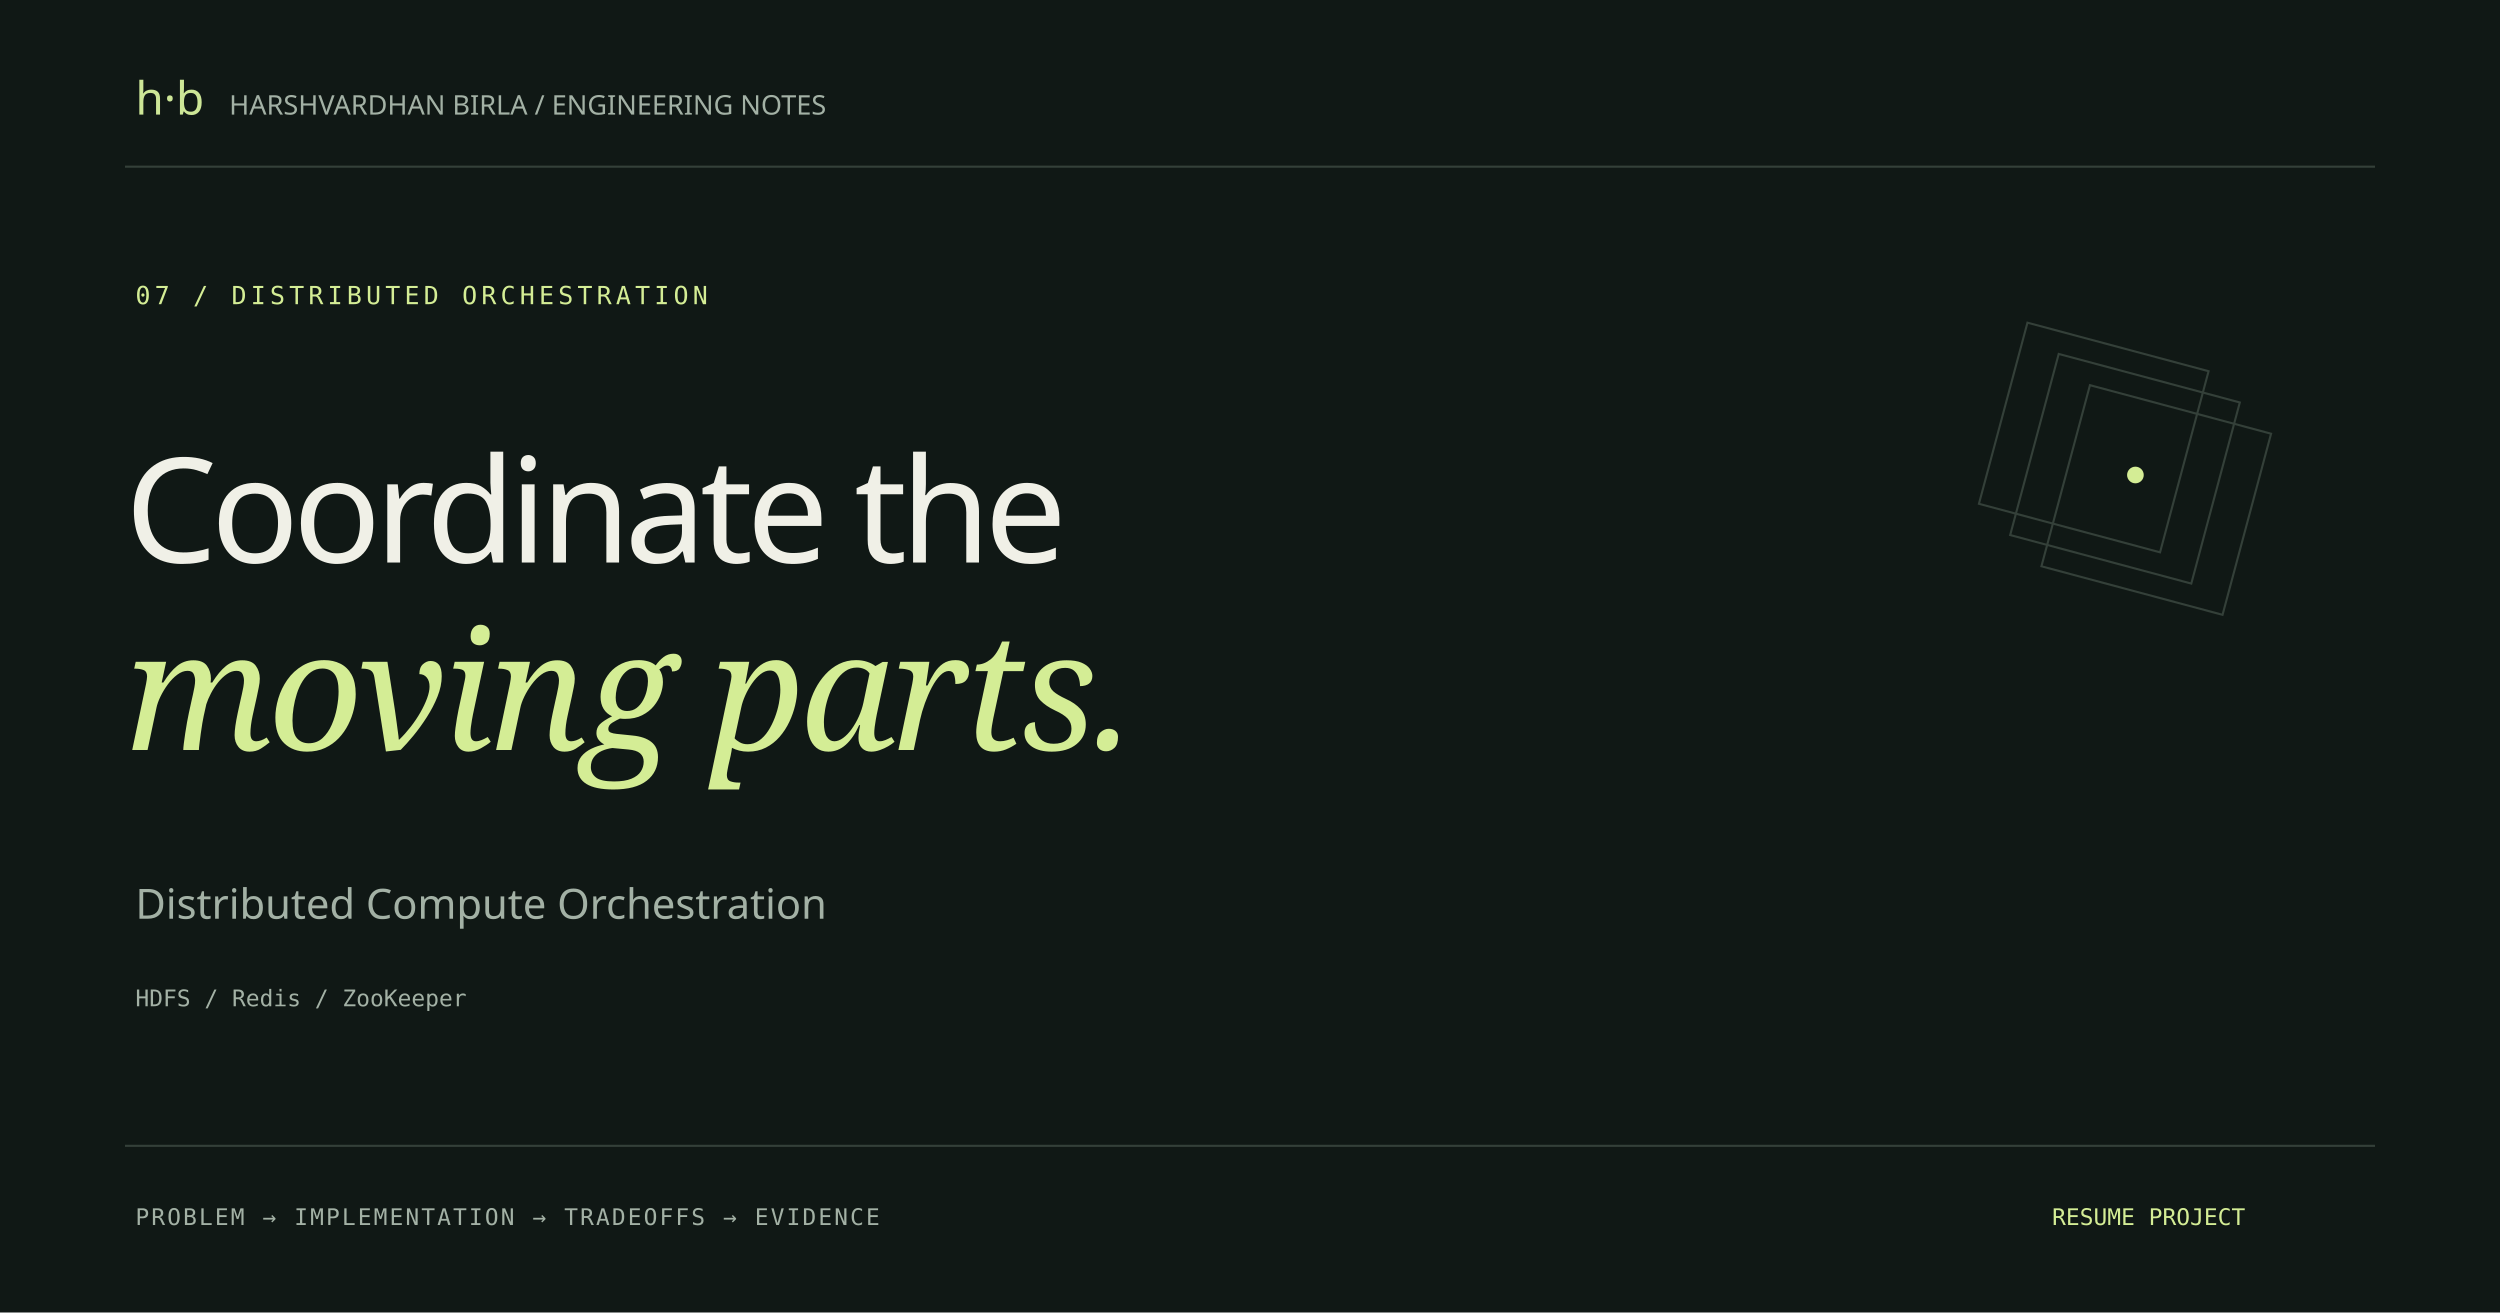
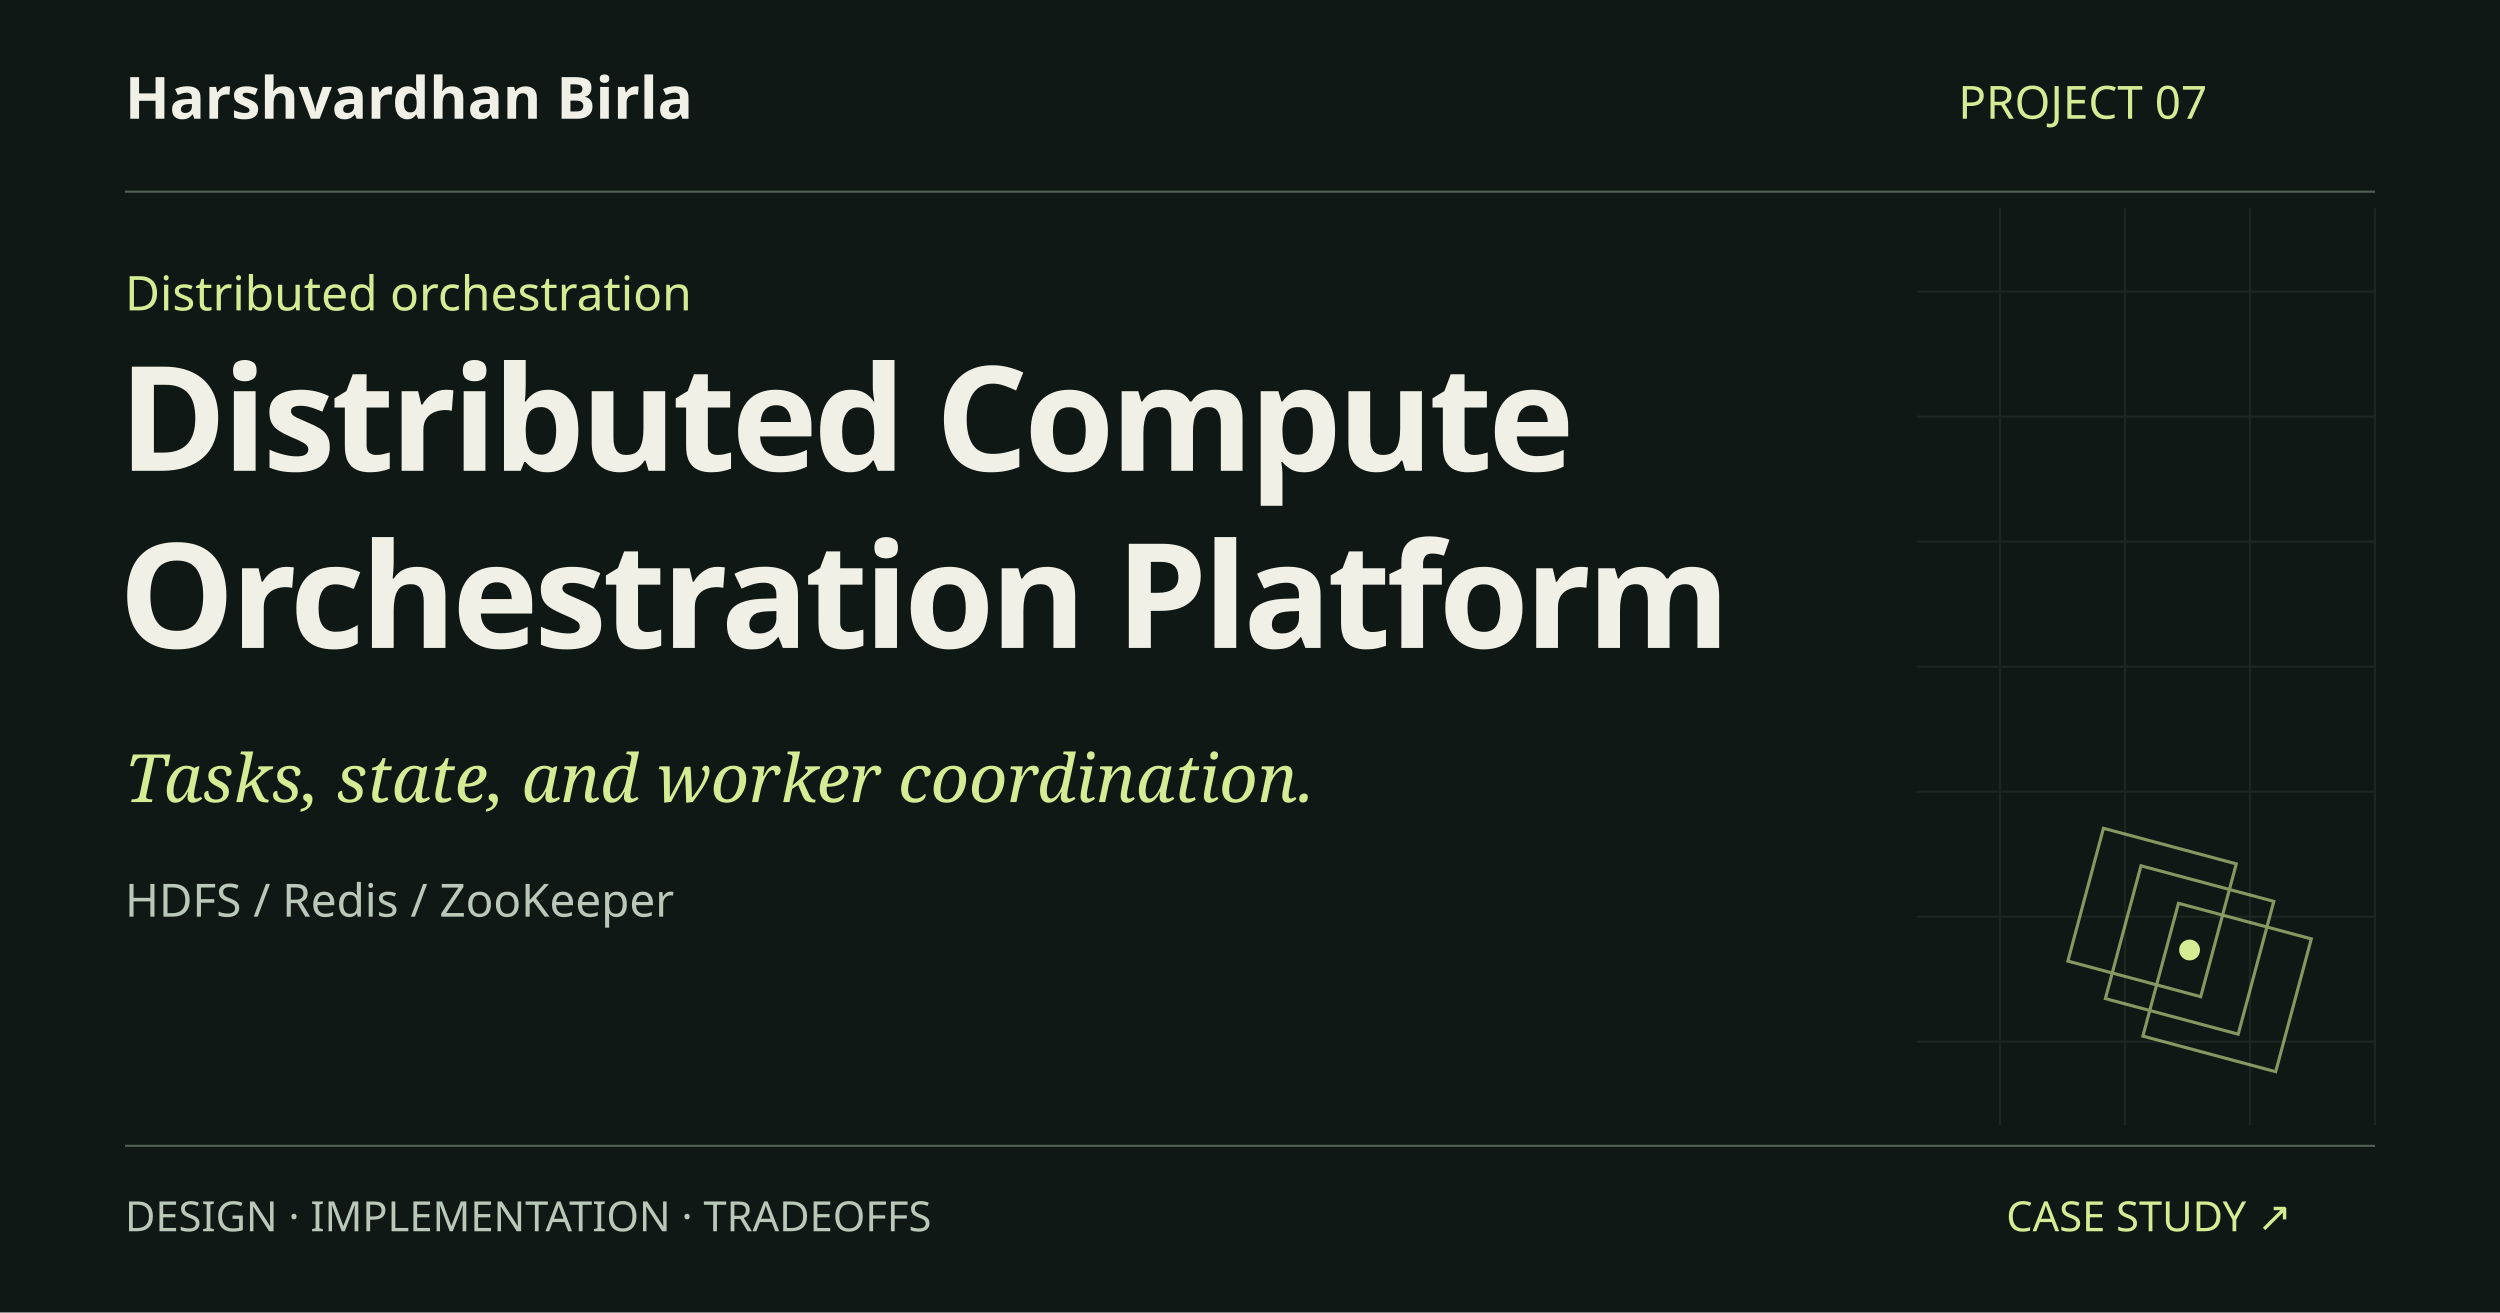
<svg xmlns="http://www.w3.org/2000/svg" width="1200" height="630" viewBox="0 0 1200 630">
  <rect width="1200" height="630" fill="#101815" />
-   <path d="M60 80H1140M60 550H1140" stroke="#344039" />
-   <text x="65" y="55" fill="#cde697" font-family="sans-serif" font-size="22">h·b</text>
-   <text x="110" y="55" fill="#a3b1a5" font-family="sans-serif" font-size="13">HARSHVARDHAN BIRLA / ENGINEERING NOTES</text>
-   <text x="65" y="146" fill="#d4ed95" font-family="monospace" font-size="12" letter-spacing="2">07 / DISTRIBUTED ORCHESTRATION</text>
-   <text x="60" y="270" fill="#f0f0e7" font-family="sans-serif" font-size="70" letter-spacing="-3">Coordinate the</text>
-   <text x="60" y="360" fill="#d4ed95" font-family="serif" font-style="italic" font-size="79" letter-spacing="-2">moving parts.</text>
-   <text x="65" y="441" fill="#a3b1a5" font-family="sans-serif" font-size="20">Distributed Compute Orchestration</text>
-   <text x="65" y="483" fill="#a3b1a5" font-family="monospace" font-size="11">HDFS / Redis / ZooKeeper</text>
-   <text x="65" y="588" fill="#a3b1a5" font-family="monospace" font-size="11" letter-spacing="1">PROBLEM → IMPLEMENTATION → TRADEOFFS → EVIDENCE</text>
-   <text x="985" y="588" fill="#d4ed95" font-family="monospace" font-size="11">RESUME PROJECT</text>
-   <g fill="none" stroke="#344039" stroke-width="1">
-     <rect x="960" y="165" width="90" height="90" transform="rotate(15 1005 210)" />
-     <rect x="975" y="180" width="90" height="90" transform="rotate(15 1020 225)" />
-     <rect x="990" y="195" width="90" height="90" transform="rotate(15 1035 240)" />
+   <g stroke="#344039" stroke-width="1" opacity=".34">
+     <path d="M960 100V540M1020 100V540M1080 100V540M1140 100V540M920 140H1140M920 200H1140M920 260H1140M920 320H1140M920 380H1140M920 440H1140M920 500H1140" />
  </g>
-   <circle cx="1025" cy="228" r="4" fill="#d4ed95" />
+   <path d="M60 92H1140M60 550H1140" stroke="#526056" />
+   <text x="60" y="57" fill="#f0f0e7" font-family="sans-serif" font-size="28" font-weight="600">Harshvardhan Birla</text>
+   <text x="940" y="57" fill="#d4ed95" font-family="sans-serif" font-size="22">PROJECT 07</text>
+   <text x="60" y="149" fill="#d4ed95" font-family="sans-serif" font-size="23">Distributed orchestration</text>
+   <text x="57" y="226" fill="#f0f0e7" font-family="sans-serif" font-size="70" font-weight="700" letter-spacing="-2">Distributed Compute</text>
+   <text x="57" y="311" fill="#f0f0e7" font-family="sans-serif" font-size="70" font-weight="700" letter-spacing="-2">Orchestration Platform</text>
+   <text x="60" y="385" fill="#d4ed95" font-family="serif" font-size="32" font-style="italic">Tasks, state, and worker coordination.</text>
+   <text x="60" y="440" fill="#bac8ba" font-family="sans-serif" font-size="22">HDFS / Redis / ZooKeeper</text>
+   <text x="60" y="591" fill="#bac8ba" font-family="sans-serif" font-size="20">DESIGN · IMPLEMENTATION · TRADEOFFS</text>
+   <text x="963" y="591" fill="#d4ed95" font-family="sans-serif" font-size="20">CASE STUDY ↗</text>
+   <g transform="translate(0 0)">
+     <g fill="none" stroke="#d4ed95" stroke-width="1.5" opacity=".6">
+       <rect x="1000" y="405" width="66" height="66" transform="rotate(15 1033 438)" />
+       <rect x="1018" y="423" width="66" height="66" transform="rotate(15 1051 456)" />
+       <rect x="1036" y="441" width="66" height="66" transform="rotate(15 1069 474)" />
+     </g>
+     <circle cx="1051" cy="456" r="5" fill="#d4ed95" />
+   </g>
</svg>
